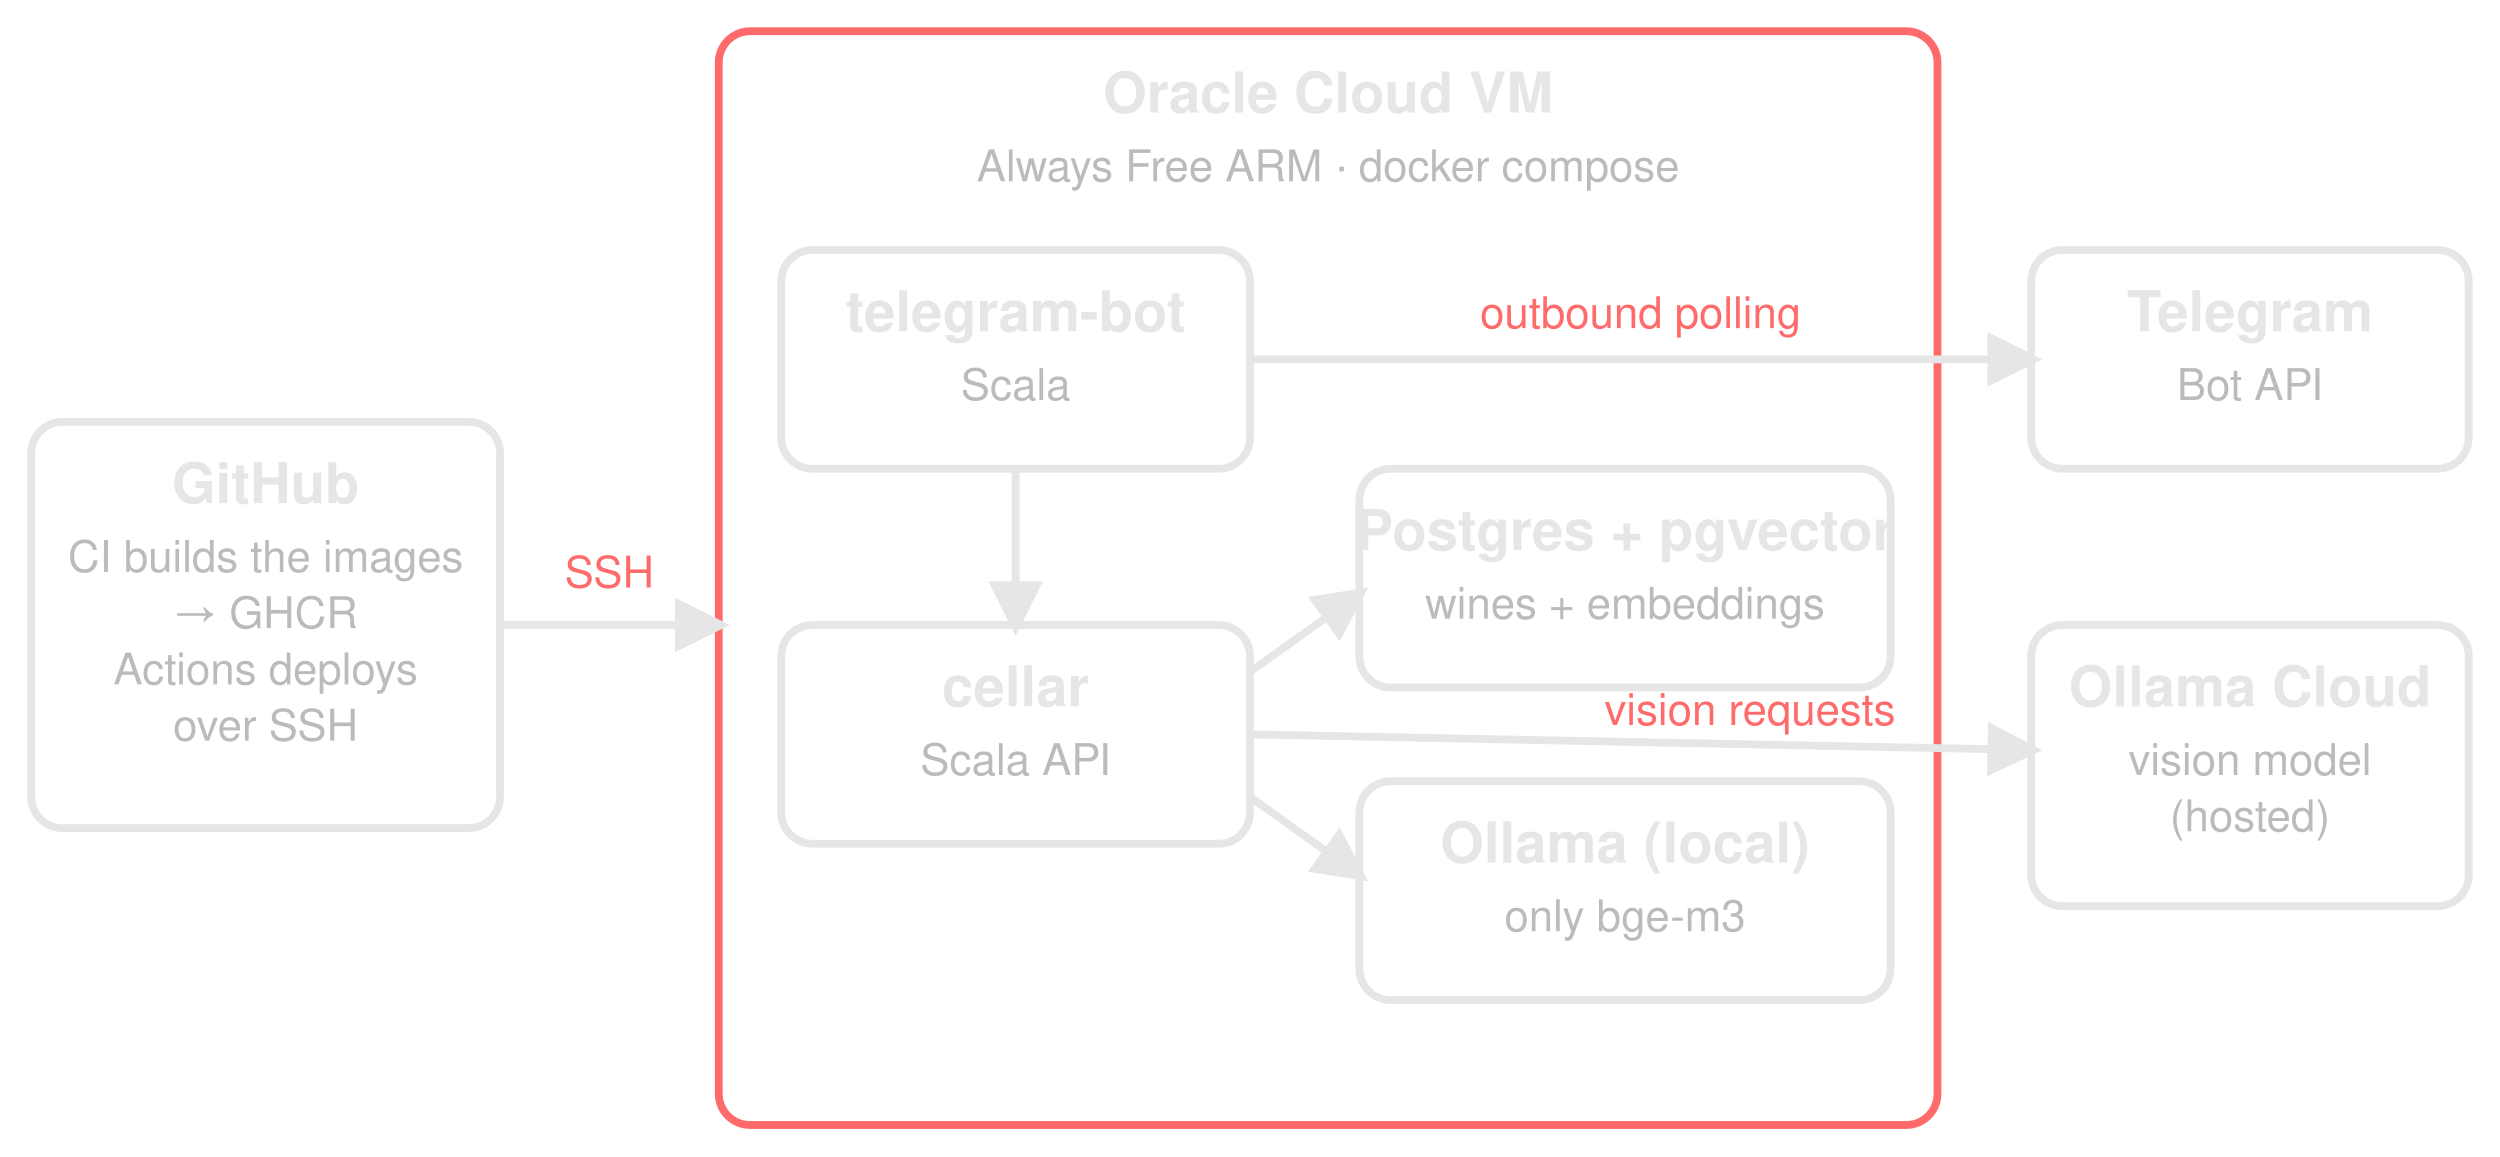
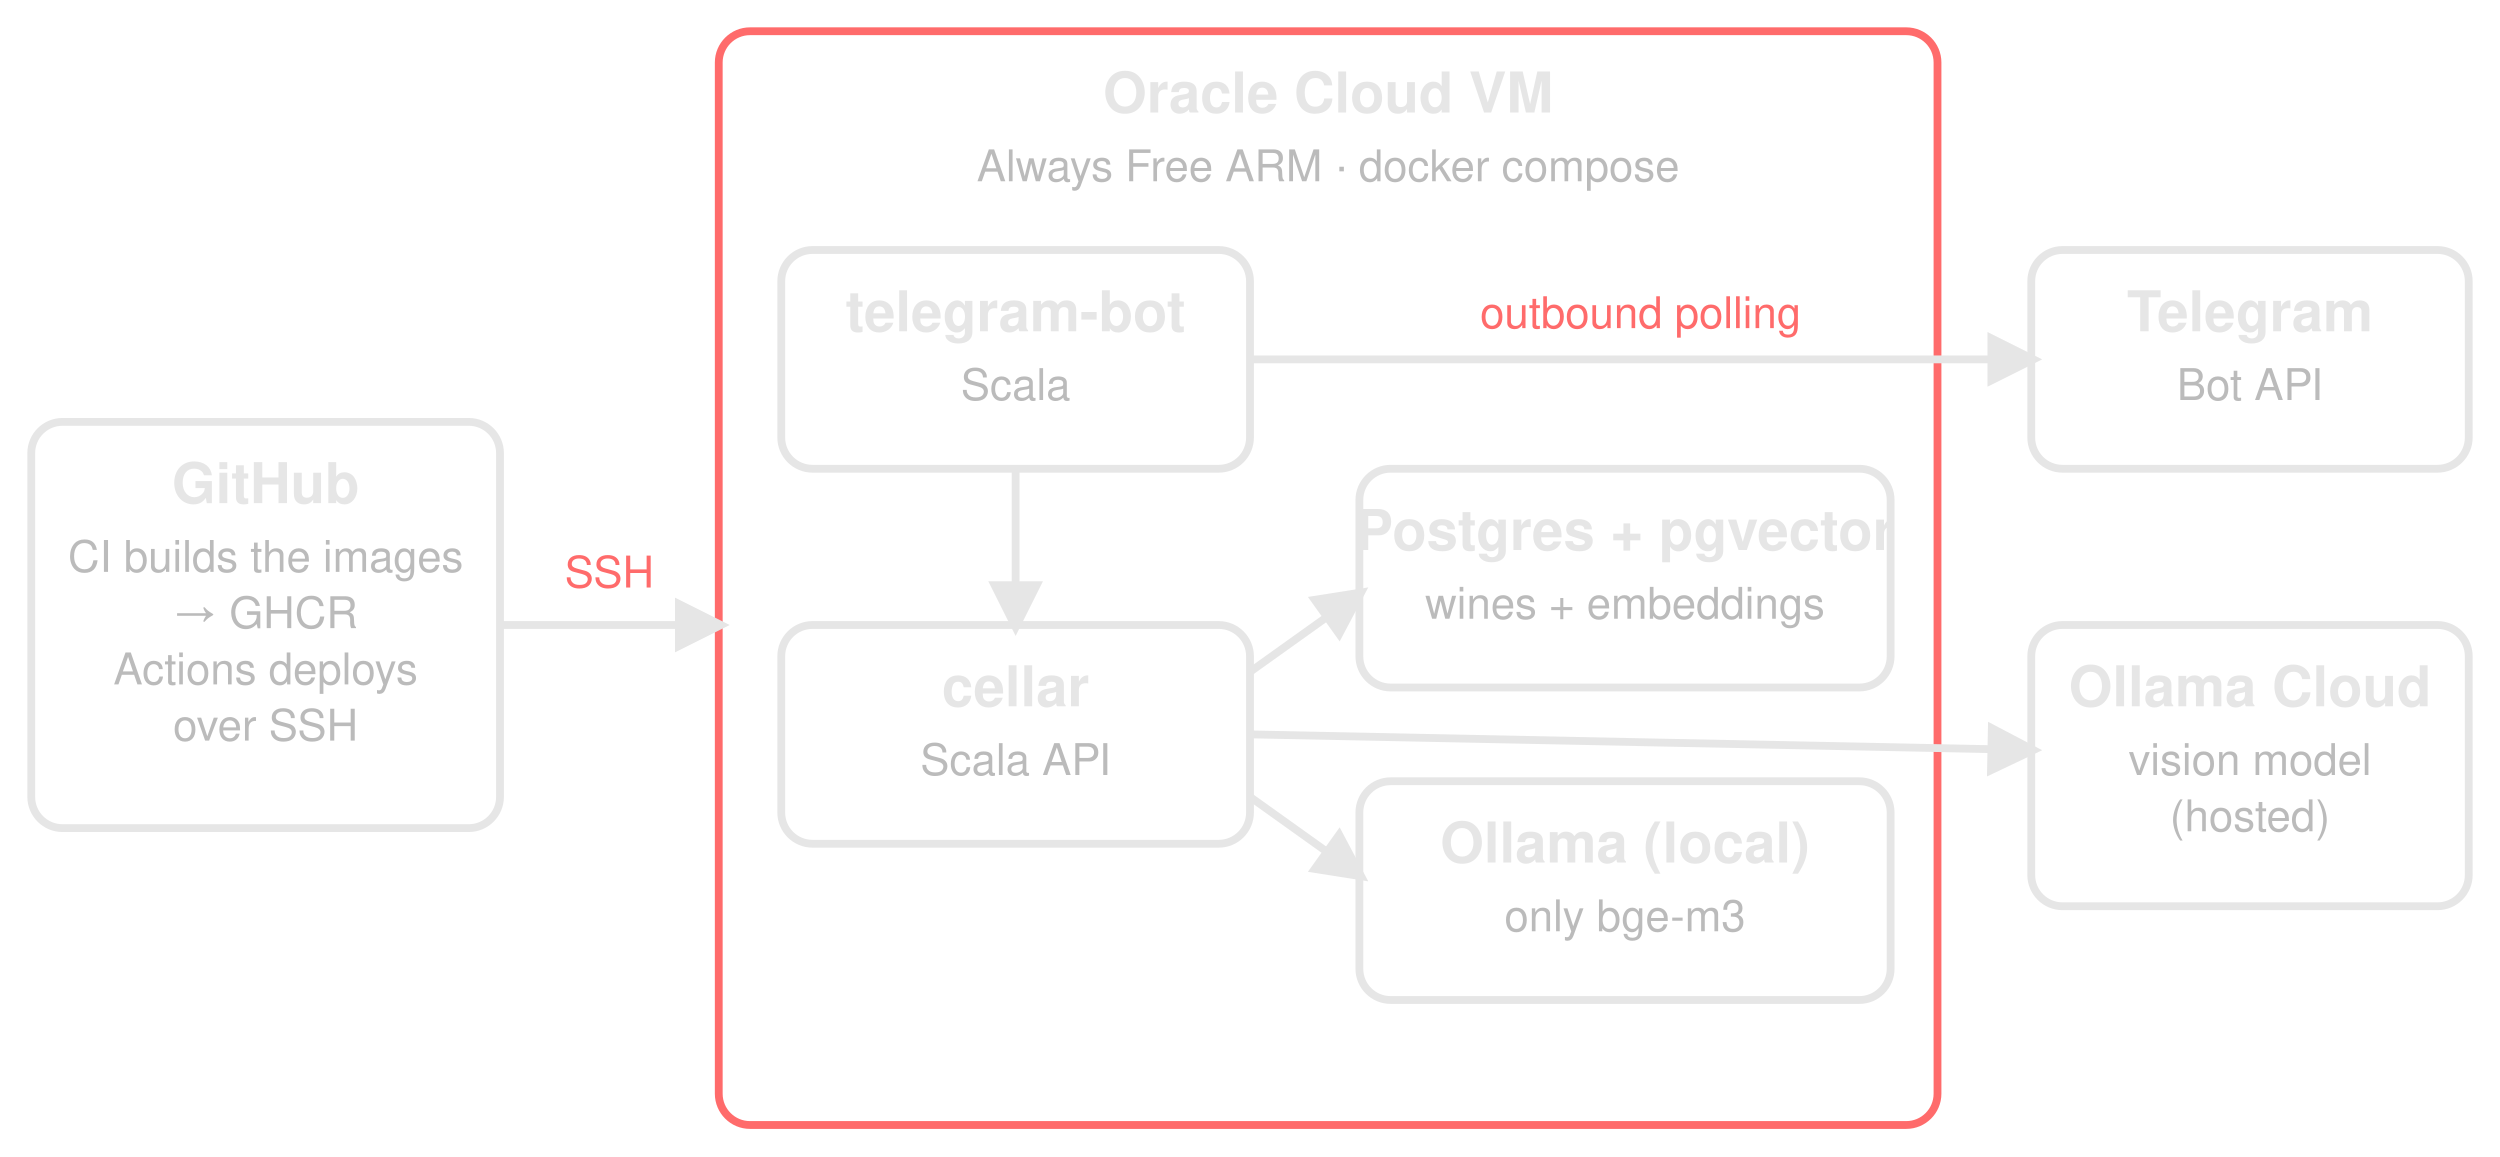
<svg xmlns="http://www.w3.org/2000/svg" viewBox="0 0 800 370" width="800" height="370" font-family="Helvetica, Arial, sans-serif">
  <defs>
    <marker id="a0" viewBox="0 0 10 10" refX="8" refY="5" markerWidth="7" markerHeight="7" orient="auto">
      <path d="M0,0 L10,5 L0,10 z" fill="#e6e6e6" />
    </marker>
  </defs>
  <rect x="10" y="135" width="150" height="130" rx="10" fill="none" stroke="#e6e6e6" stroke-width="2.5" />
  <text x="85.0" y="161" fill="#e6e6e6" font-size="18" font-weight="bold" text-anchor="middle">GitHub</text>
  <text x="85.0" y="183" fill="#bbb" font-size="14" text-anchor="middle">CI builds the images</text>
  <text x="85.0" y="201" fill="#bbb" font-size="14" text-anchor="middle">→ GHCR</text>
  <text x="85.0" y="219" fill="#bbb" font-size="14" text-anchor="middle">Actions deploys</text>
  <text x="85.0" y="237" fill="#bbb" font-size="14" text-anchor="middle">over SSH</text>
  <rect x="230" y="10" width="390" height="350" rx="10" fill="none" stroke="#ff6b6b" stroke-width="2.5" />
  <text x="425.0" y="36" fill="#e6e6e6" font-size="18" font-weight="bold" text-anchor="middle">Oracle Cloud VM</text>
  <text x="425.0" y="58" fill="#bbb" font-size="14" text-anchor="middle">Always Free ARM · docker compose</text>
  <rect x="250" y="80" width="150" height="70" rx="10" fill="none" stroke="#e6e6e6" stroke-width="2.5" />
  <text x="325.0" y="106" fill="#e6e6e6" font-size="18" font-weight="bold" text-anchor="middle">telegram-bot</text>
  <text x="325.0" y="128" fill="#bbb" font-size="14" text-anchor="middle">Scala</text>
  <rect x="250" y="200" width="150" height="70" rx="10" fill="none" stroke="#e6e6e6" stroke-width="2.5" />
  <text x="325.0" y="226" fill="#e6e6e6" font-size="18" font-weight="bold" text-anchor="middle">cellar</text>
  <text x="325.0" y="248" fill="#bbb" font-size="14" text-anchor="middle">Scala API</text>
  <rect x="435" y="150" width="170" height="70" rx="10" fill="none" stroke="#e6e6e6" stroke-width="2.5" />
  <text x="520.0" y="176" fill="#e6e6e6" font-size="18" font-weight="bold" text-anchor="middle">Postgres + pgvector</text>
  <text x="520.0" y="198" fill="#bbb" font-size="14" text-anchor="middle">wines + embeddings</text>
  <rect x="435" y="250" width="170" height="70" rx="10" fill="none" stroke="#e6e6e6" stroke-width="2.5" />
  <text x="520.0" y="276" fill="#e6e6e6" font-size="18" font-weight="bold" text-anchor="middle">Ollama (local)</text>
  <text x="520.0" y="298" fill="#bbb" font-size="14" text-anchor="middle">only bge-m3</text>
  <rect x="650" y="80" width="140" height="70" rx="10" fill="none" stroke="#e6e6e6" stroke-width="2.5" />
  <text x="720.0" y="106" fill="#e6e6e6" font-size="18" font-weight="bold" text-anchor="middle">Telegram</text>
  <text x="720.0" y="128" fill="#bbb" font-size="14" text-anchor="middle">Bot API</text>
  <rect x="650" y="200" width="140" height="90" rx="10" fill="none" stroke="#e6e6e6" stroke-width="2.5" />
  <text x="720.0" y="226" fill="#e6e6e6" font-size="18" font-weight="bold" text-anchor="middle">Ollama Cloud</text>
  <text x="720.0" y="248" fill="#bbb" font-size="14" text-anchor="middle">vision model</text>
  <text x="720.0" y="266" fill="#bbb" font-size="14" text-anchor="middle">(hosted)</text>
  <line x1="160" y1="200" x2="230" y2="200" stroke="#e6e6e6" stroke-width="2.5" marker-end="url(#a0)" />
  <text x="195" y="188" fill="#ff6b6b" font-size="14" text-anchor="middle">SSH</text>
  <line x1="400" y1="115" x2="650" y2="115" stroke="#e6e6e6" stroke-width="2.5" marker-end="url(#a0)" />
  <text x="525" y="105" fill="#ff6b6b" font-size="14" text-anchor="middle">outbound polling</text>
  <line x1="325" y1="150" x2="325" y2="200" stroke="#e6e6e6" stroke-width="2.5" marker-end="url(#a0)" />
  <line x1="400" y1="215" x2="435" y2="190" stroke="#e6e6e6" stroke-width="2.5" marker-end="url(#a0)" />
  <line x1="400" y1="255" x2="435" y2="280" stroke="#e6e6e6" stroke-width="2.5" marker-end="url(#a0)" />
  <line x1="400" y1="235" x2="650" y2="240" stroke="#e6e6e6" stroke-width="2.5" marker-end="url(#a0)" />
-   <text x="560" y="232" fill="#ff6b6b" font-size="14" text-anchor="middle">vision requests</text>
</svg>
